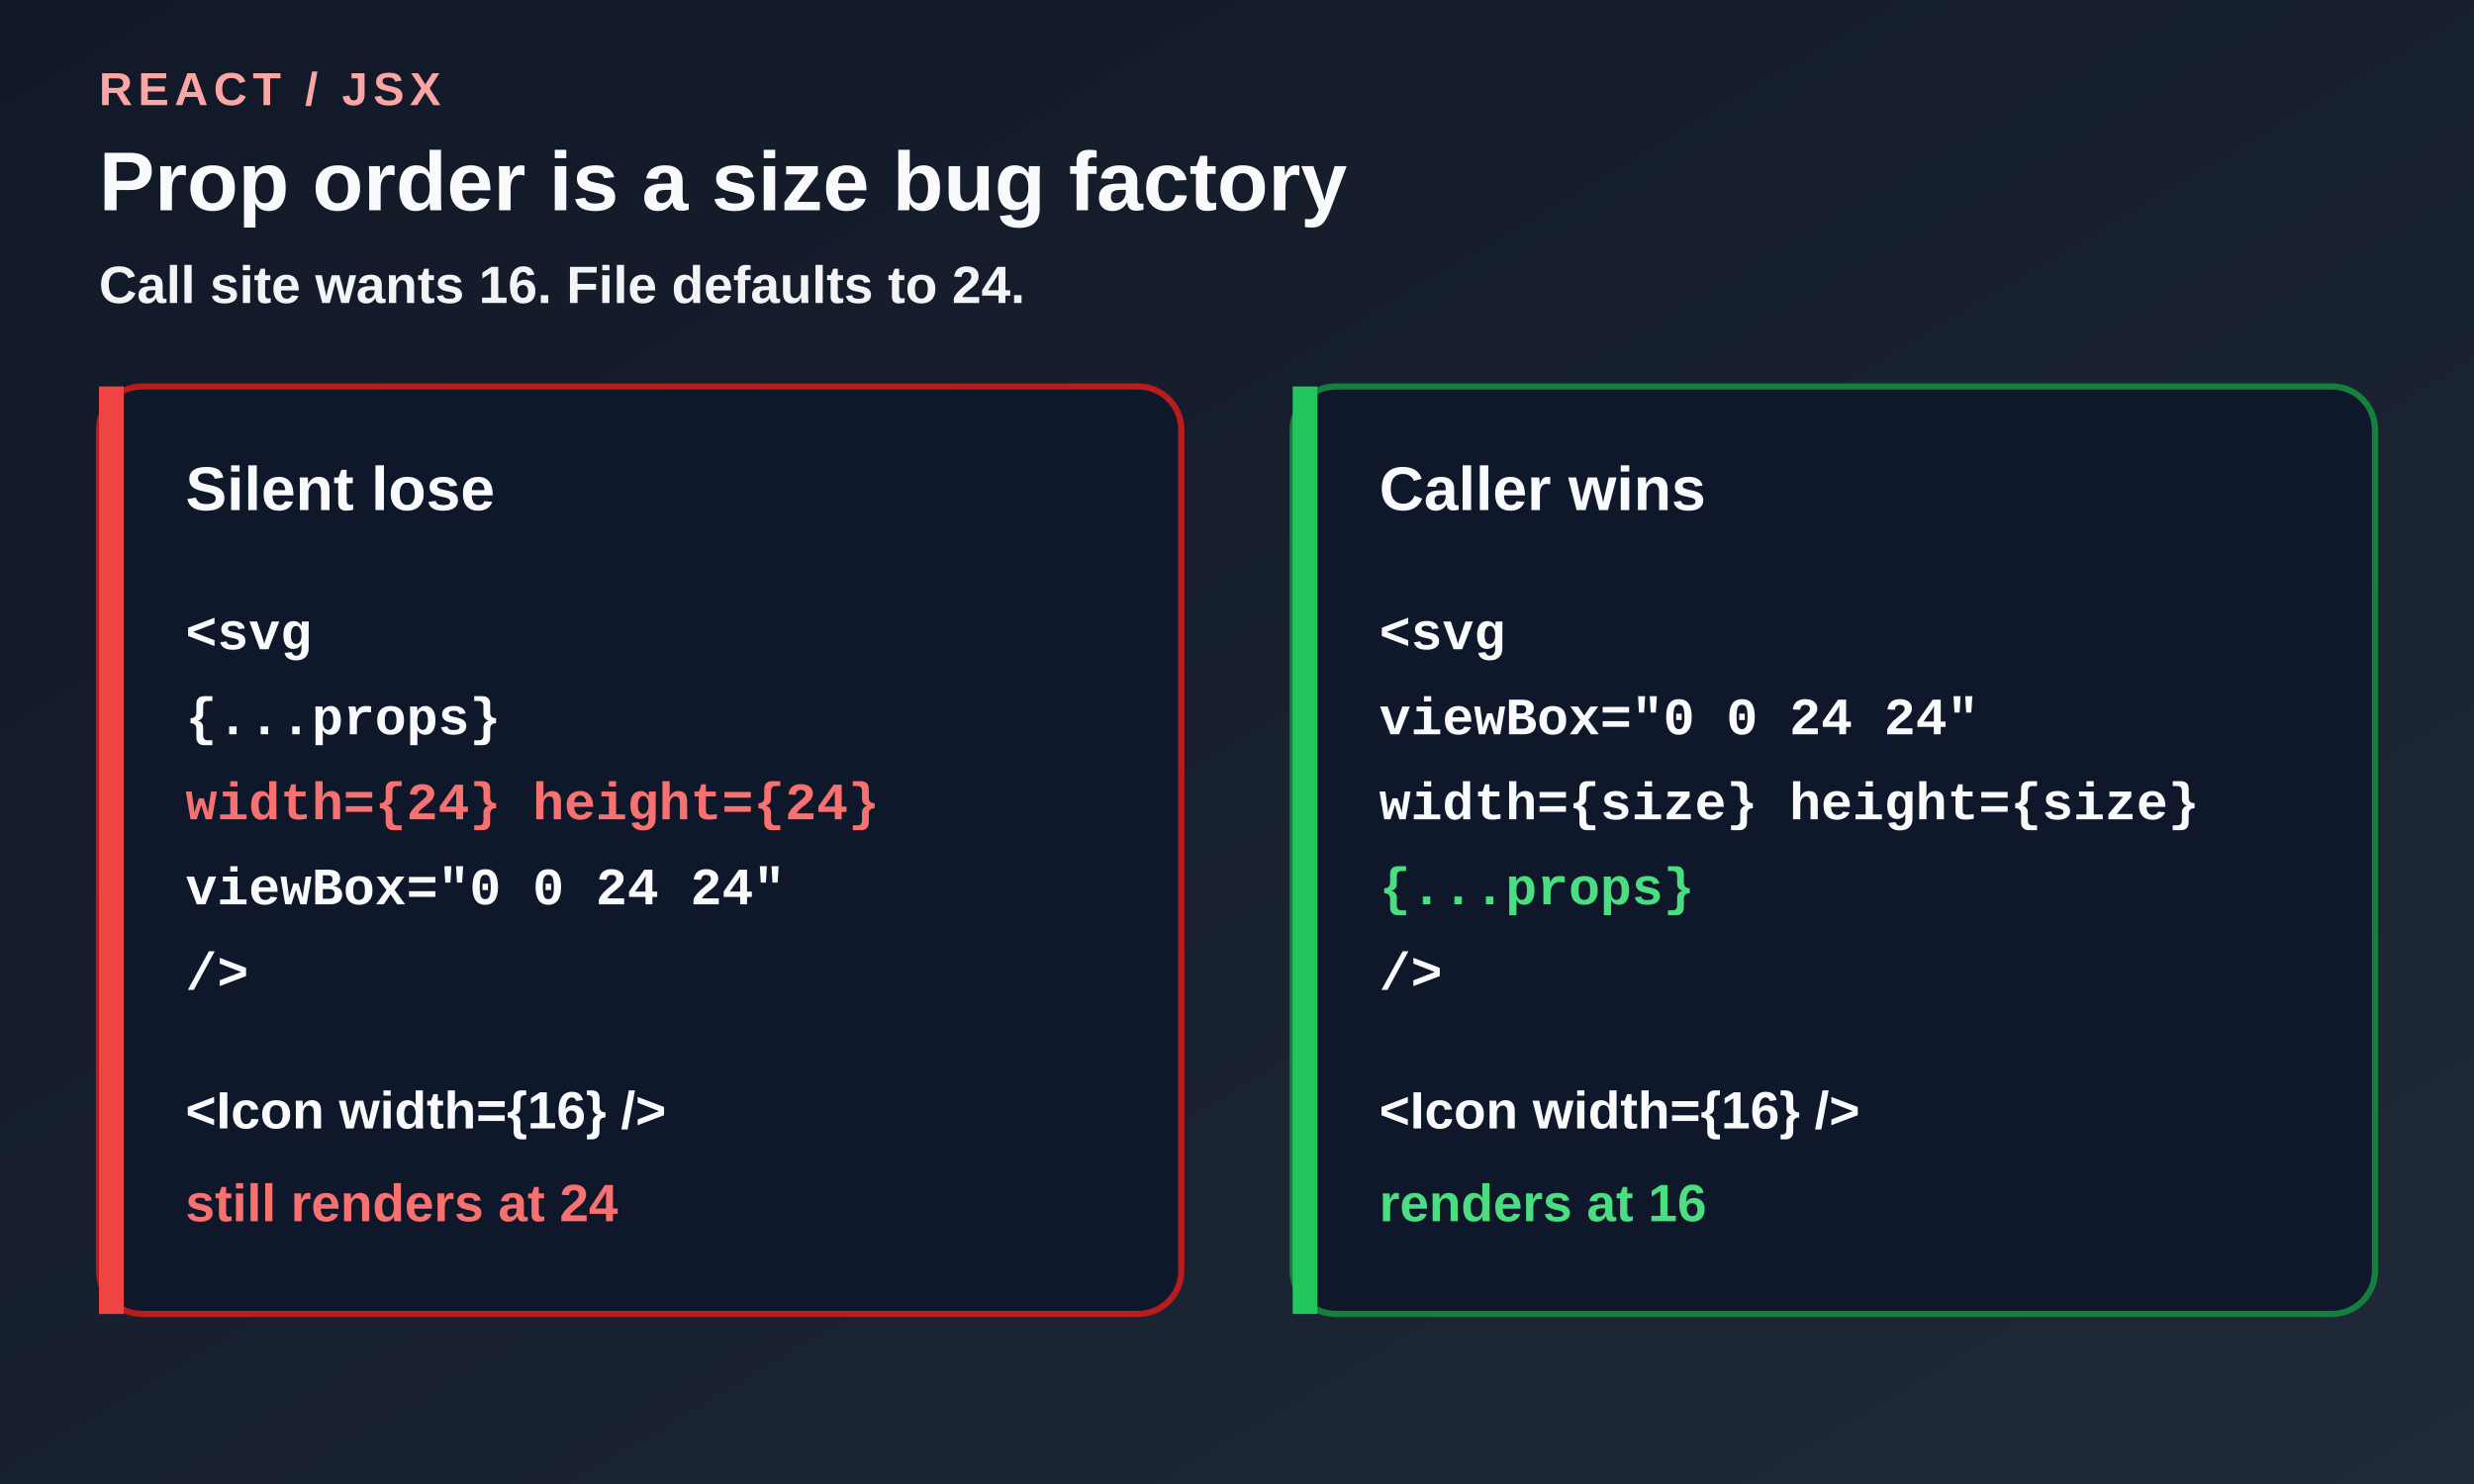
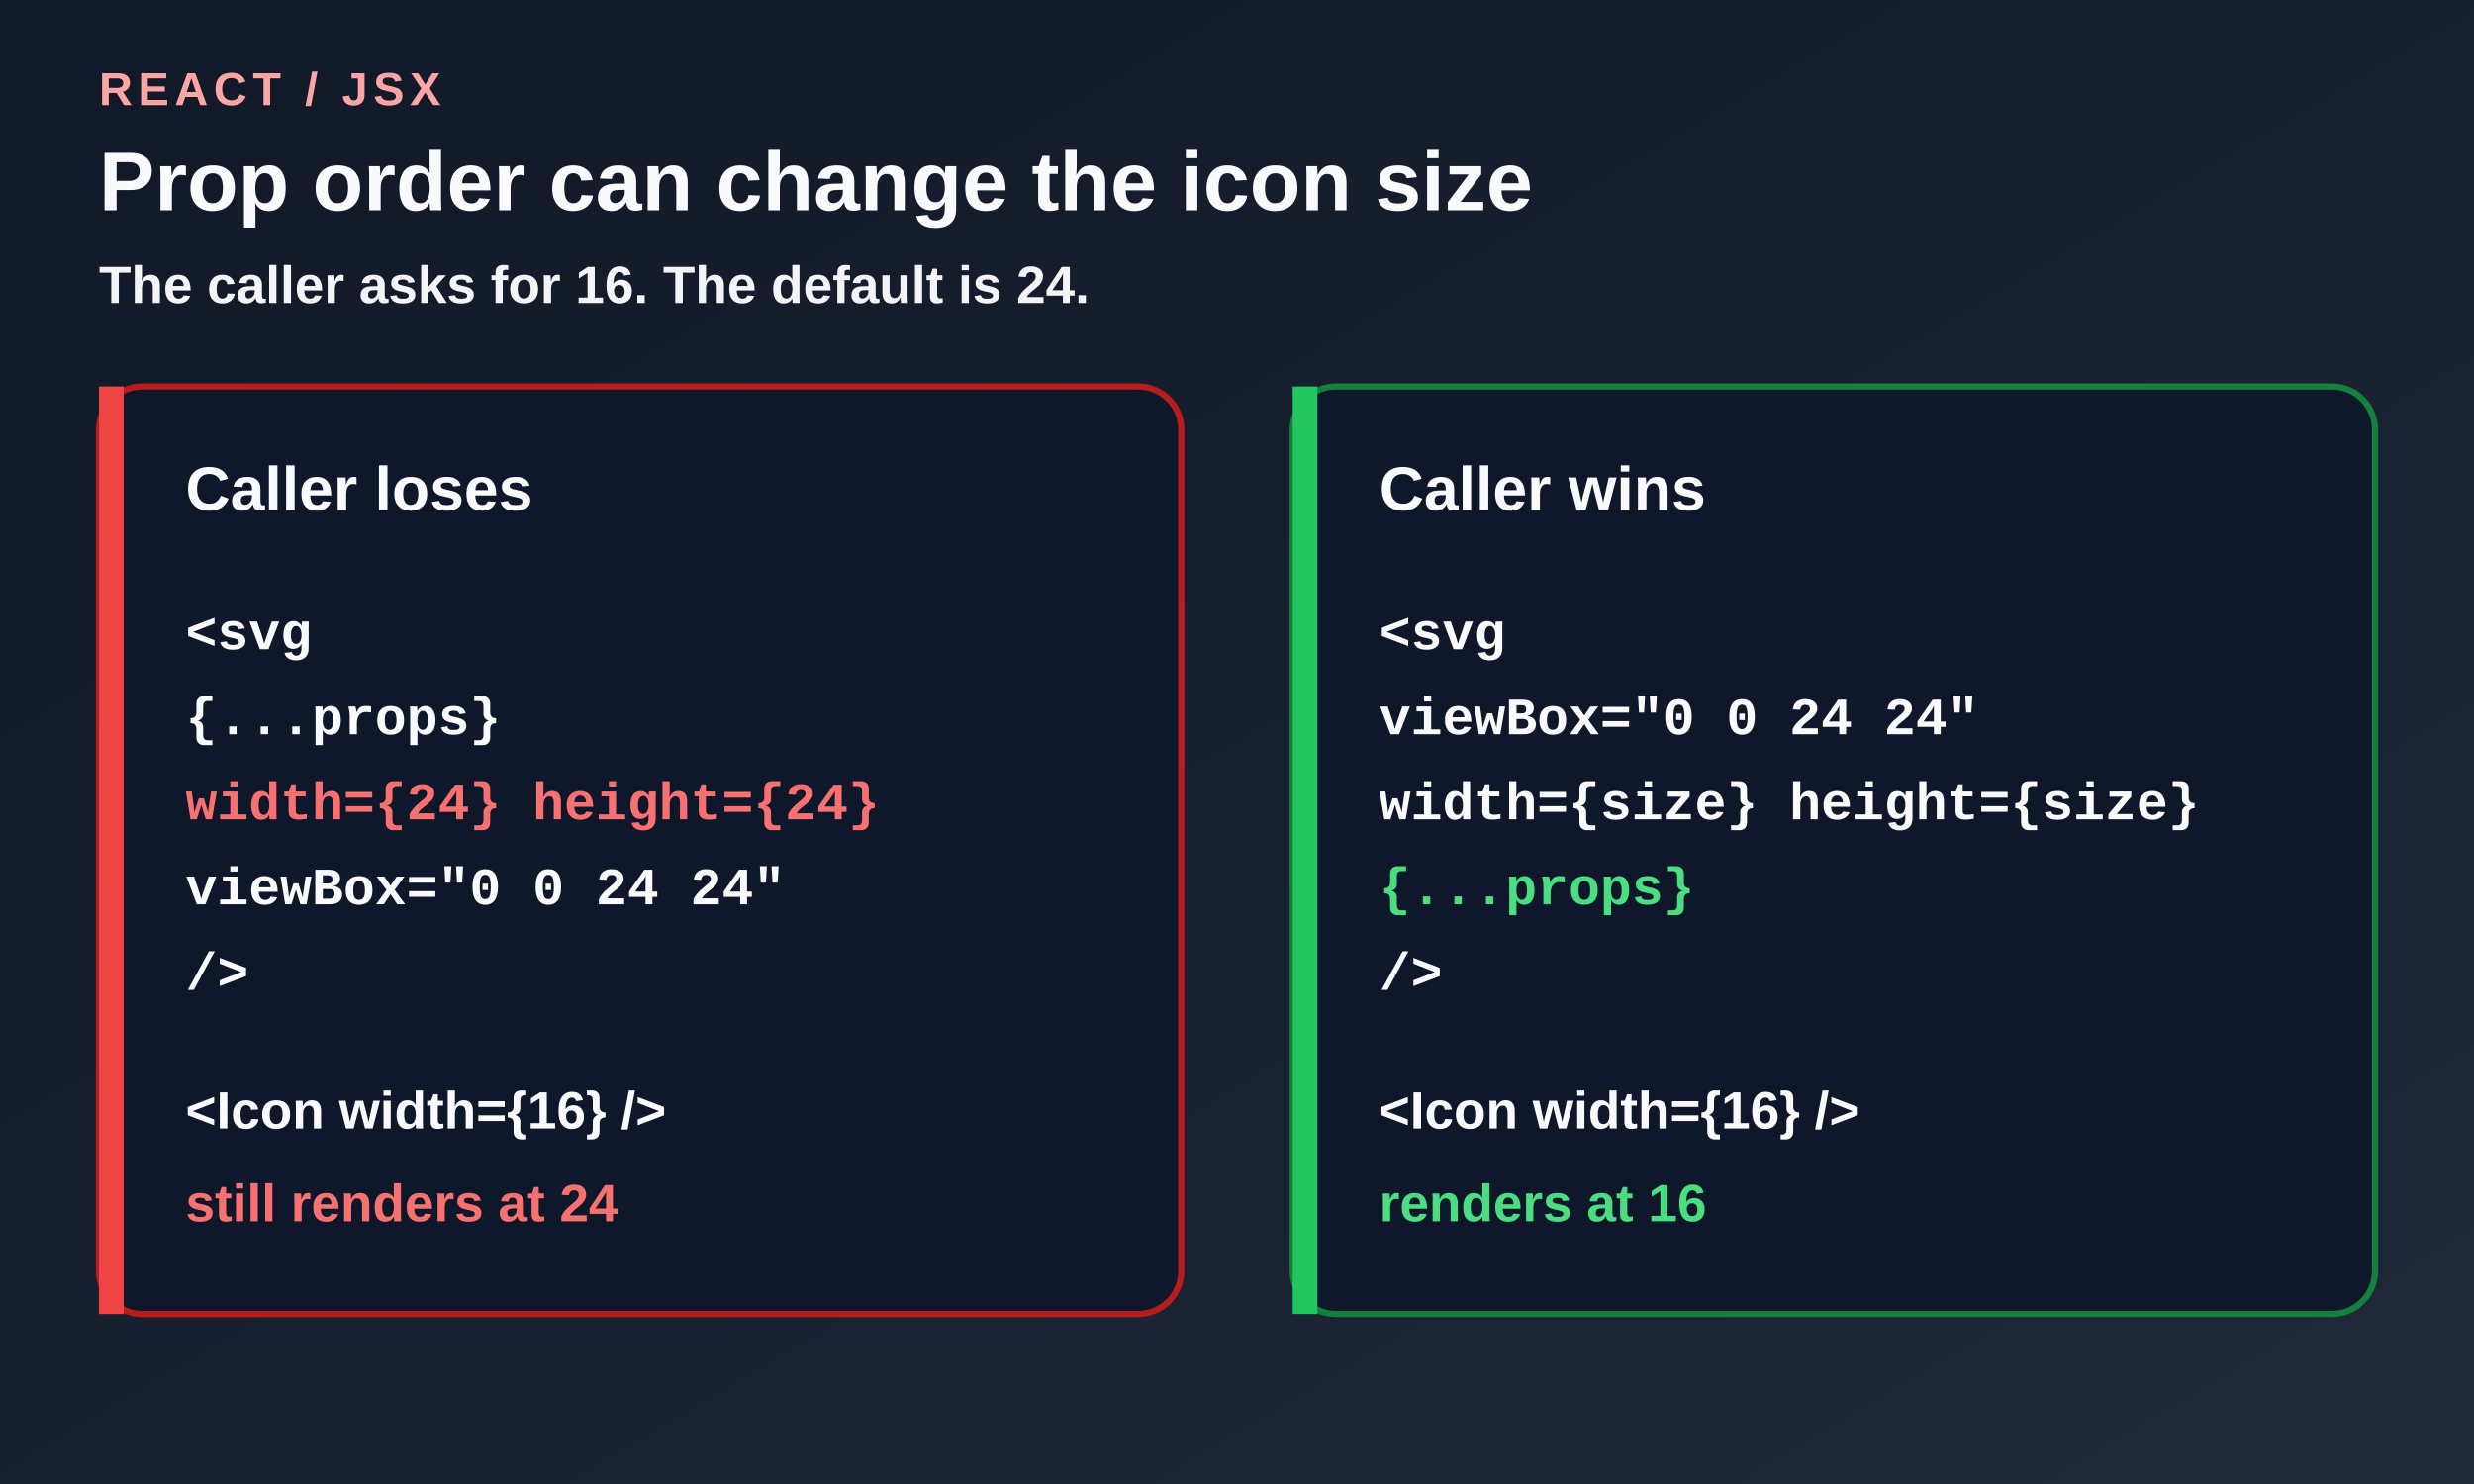
<svg xmlns="http://www.w3.org/2000/svg" width="1600" height="960" viewBox="0 0 1600 960" role="img" aria-labelledby="title desc">
  <defs>
    <linearGradient id="bg" x1="0" y1="0" x2="1" y2="1">
      <stop offset="0%" stop-color="#111827" />
      <stop offset="100%" stop-color="#1f2937" />
    </linearGradient>
    <style>
      .kicker { font: 700 30px "Liberation Sans", "DejaVu Sans", sans-serif; fill: #fca5a5; letter-spacing: 0.12em; }
      .title { font: 700 54px "Liberation Sans", "DejaVu Sans", sans-serif; fill: #f9fafb; }
      .lead { font: 700 34px "Liberation Sans", "DejaVu Sans", sans-serif; fill: #f3f4f6; }
      .h { font: 700 40px "Liberation Sans", "DejaVu Sans", sans-serif; fill: #f9fafb; }
      .p { font: 700 34px "Liberation Sans", "DejaVu Sans", sans-serif; fill: #f9fafb; }
      .code { font: 700 34px "Liberation Mono", "DejaVu Sans Mono", monospace; fill: #f9fafb; }
      .bad { fill: #f87171; }
      .good { fill: #4ade80; }
    </style>
  </defs>
  <rect width="1600" height="960" fill="url(#bg)" />
  <text class="kicker" x="64" y="68">REACT / JSX</text>
-   <text class="title" x="64" y="136">Prop order is a size bug factory</text>
-   <text class="lead" x="64" y="196">Call site wants 16. File defaults to 24.</text>
+   <text class="title" x="64" y="136">Prop order can change the icon size</text>
+   <text class="lead" x="64" y="196">The caller asks for 16. The default is 24.</text>
  <rect x="64" y="250" width="700" height="600" rx="28" fill="#0f172a" stroke="#b91c1c" stroke-width="4" />
  <rect x="64" y="250" width="16" height="600" fill="#ef4444" />
-   <text class="h" x="120" y="330">Silent lose</text>
+   <text class="h" x="120" y="330">Caller loses</text>
  <text class="code" x="120" y="420">&lt;svg</text>
  <text class="code" x="120" y="475">{...props}</text>
  <text class="code bad" x="120" y="530">width={24} height={24}</text>
  <text class="code" x="120" y="585">viewBox="0 0 24 24"</text>
  <text class="code" x="120" y="640">/&gt;</text>
  <text class="p" x="120" y="730">&lt;Icon width={16} /&gt;</text>
  <text class="p bad" x="120" y="790">still renders at 24</text>
  <rect x="836" y="250" width="700" height="600" rx="28" fill="#0f172a" stroke="#15803d" stroke-width="4" />
  <rect x="836" y="250" width="16" height="600" fill="#22c55e" />
  <text class="h" x="892" y="330">Caller wins</text>
  <text class="code" x="892" y="420">&lt;svg</text>
  <text class="code" x="892" y="475">viewBox="0 0 24 24"</text>
  <text class="code" x="892" y="530">width={size} height={size}</text>
  <text class="code good" x="892" y="585">{...props}</text>
  <text class="code" x="892" y="640">/&gt;</text>
  <text class="p" x="892" y="730">&lt;Icon width={16} /&gt;</text>
  <text class="p good" x="892" y="790">renders at 16</text>
</svg>
